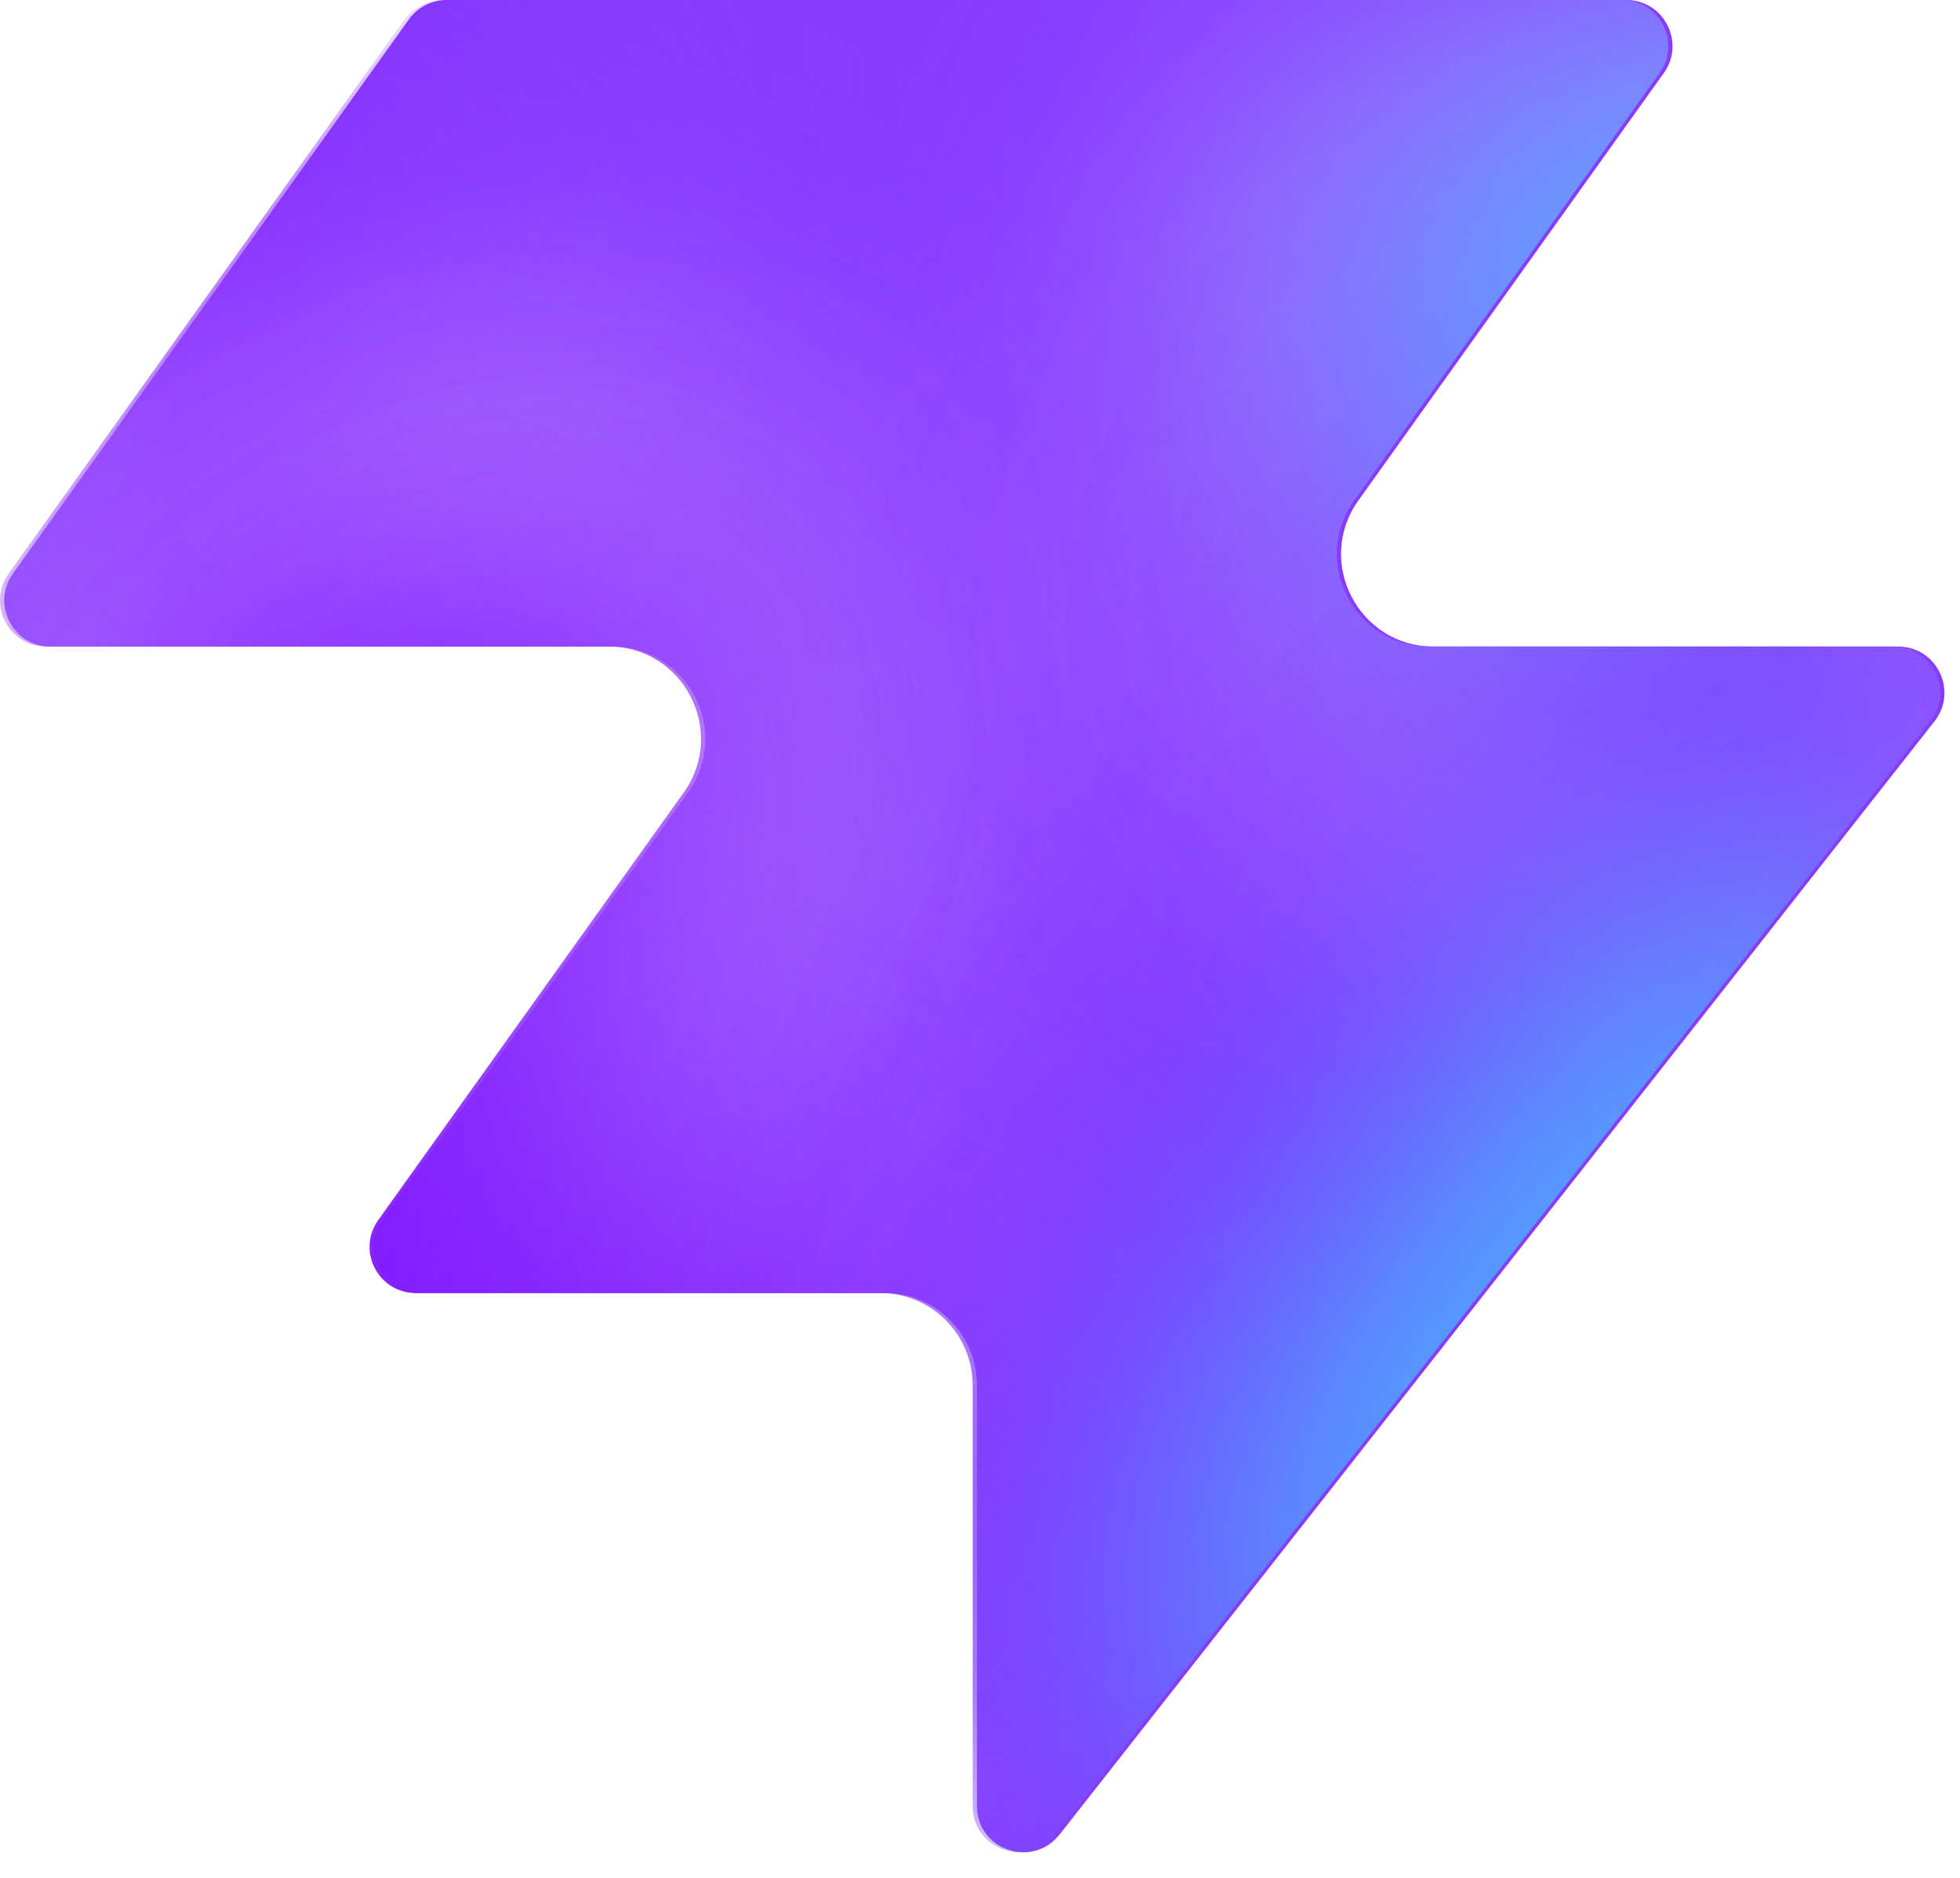
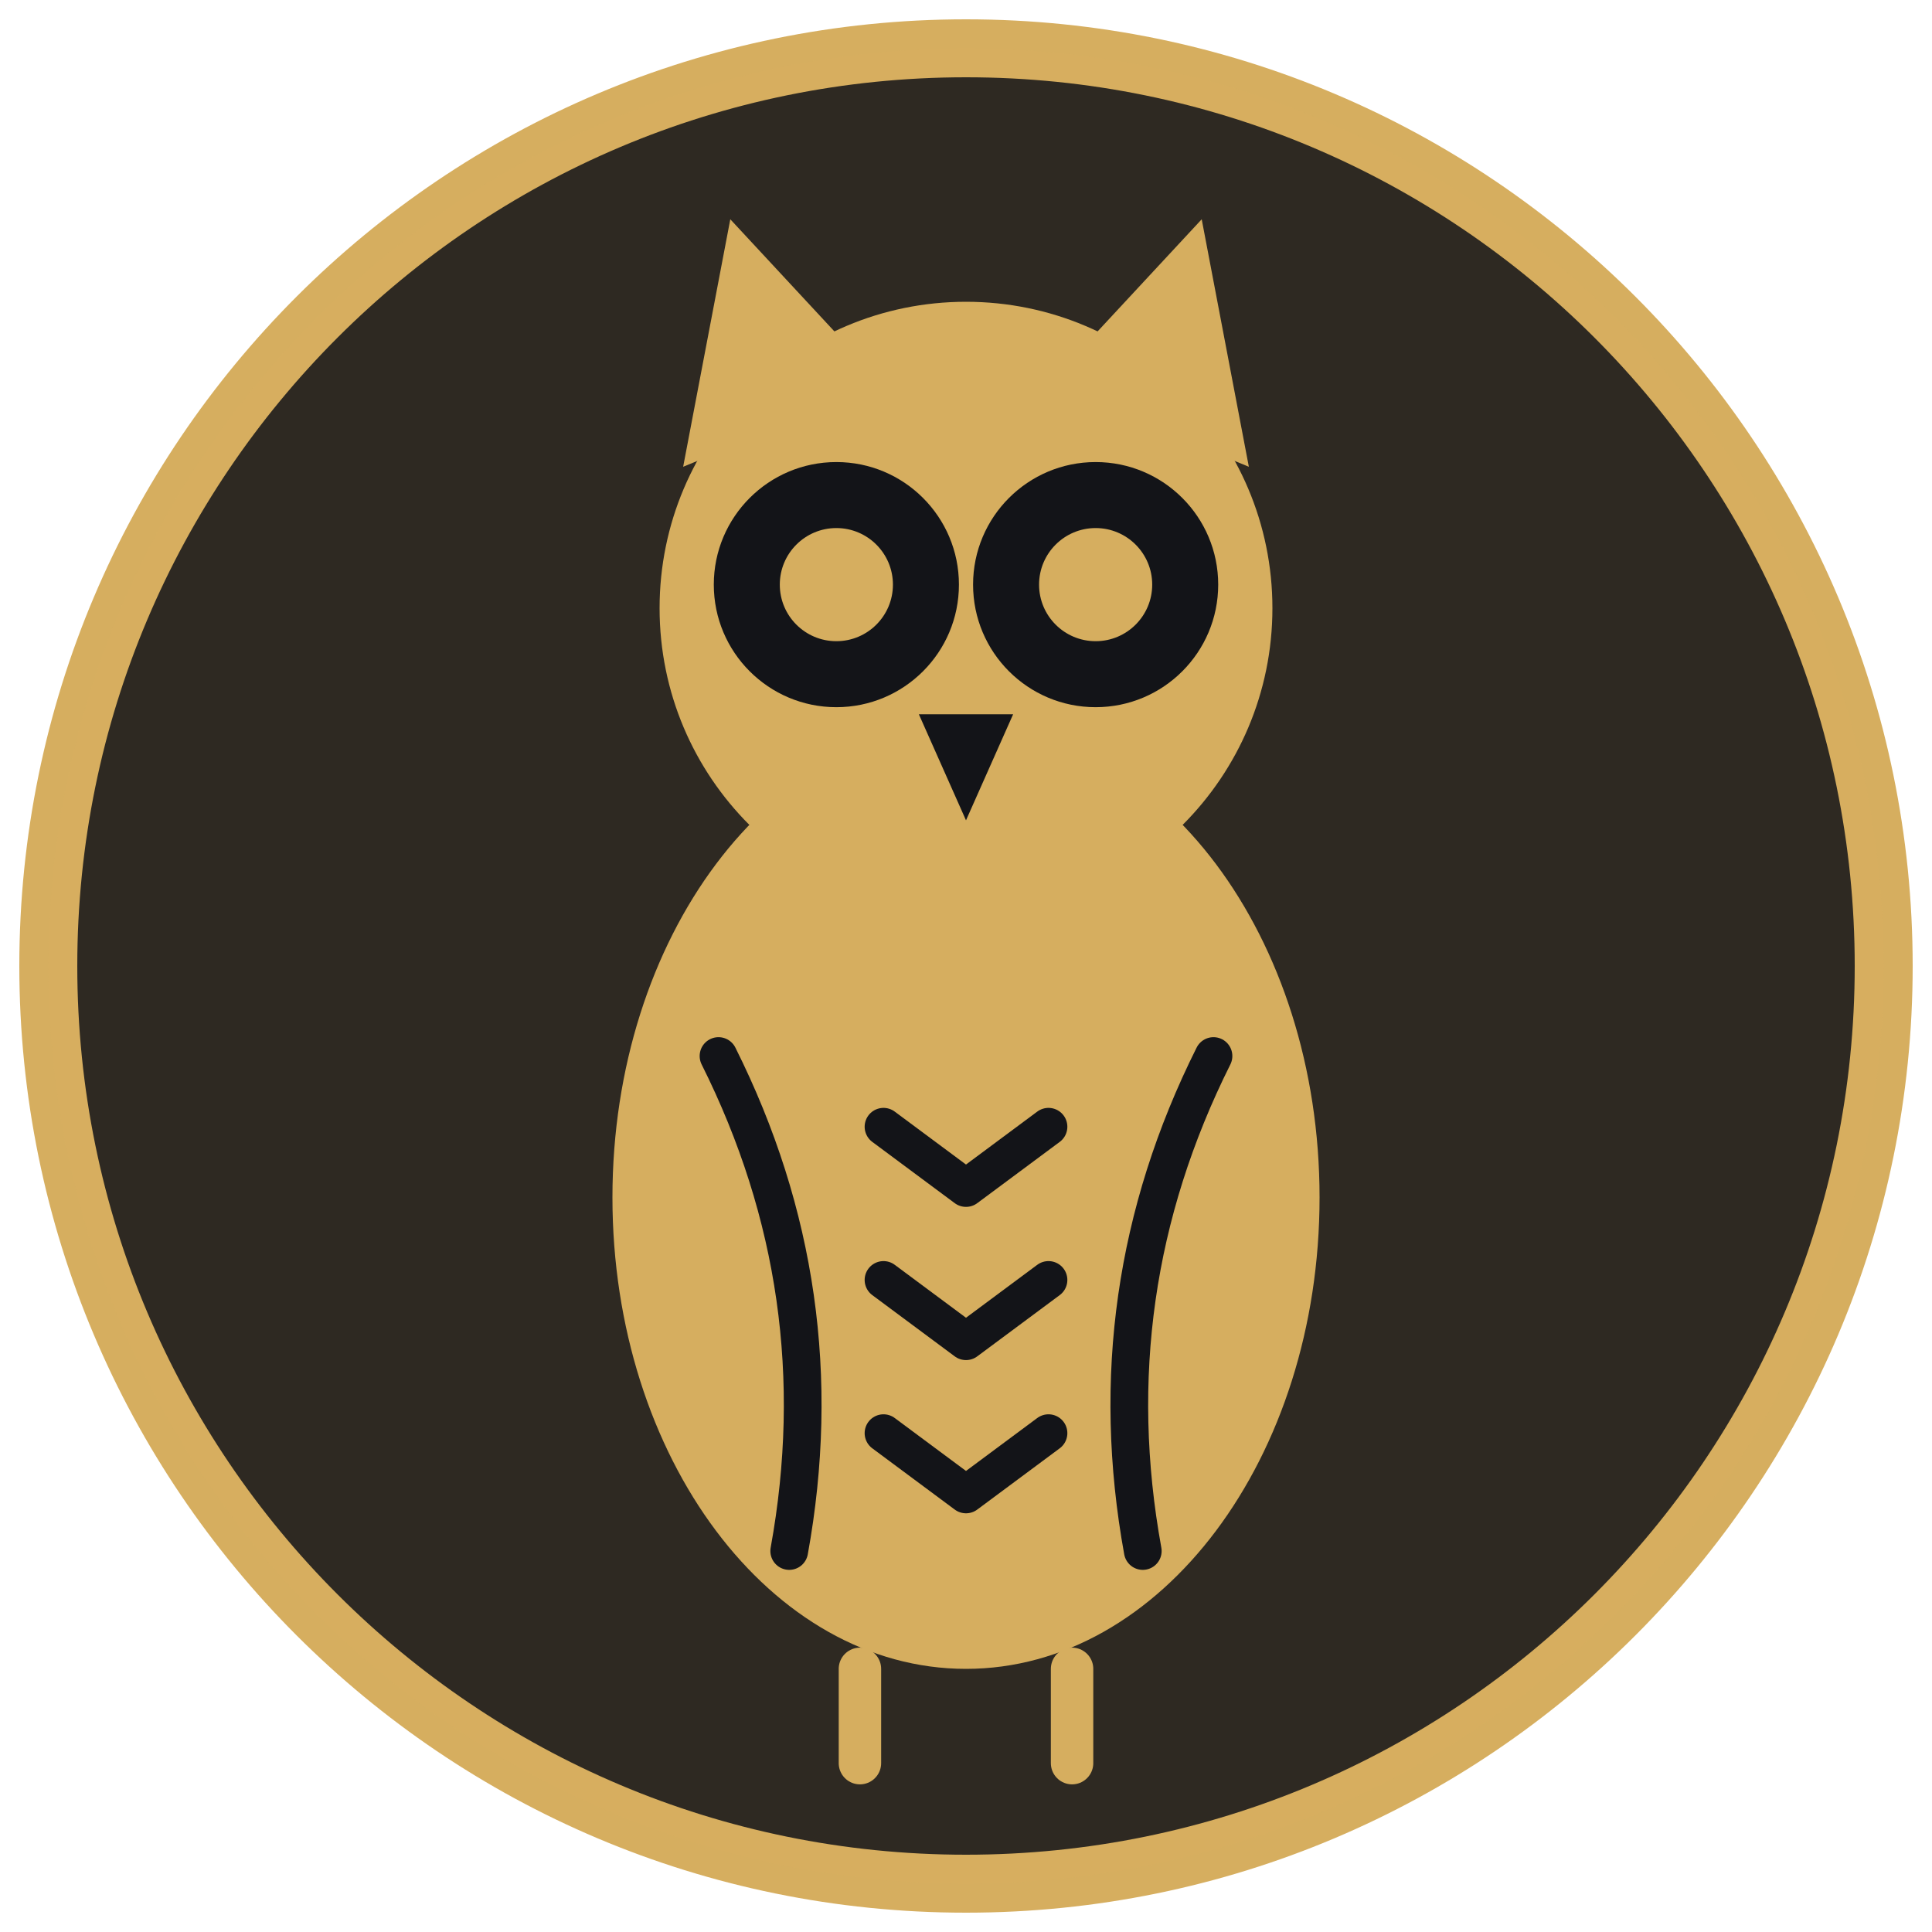
- <svg xmlns="http://www.w3.org/2000/svg" width="48" height="46" fill="none" viewBox="0 0 48 46">
-   <path fill="#863bff" d="M25.946 44.938c-.664.845-2.021.375-2.021-.698V33.937a2.26 2.26 0 0 0-2.262-2.262H10.287c-.92 0-1.456-1.04-.92-1.788l7.48-10.471c1.07-1.497 0-3.578-1.842-3.578H1.237c-.92 0-1.456-1.04-.92-1.788L10.013.474c.214-.297.556-.474.92-.474h28.894c.92 0 1.456 1.04.92 1.788l-7.48 10.471c-1.07 1.498 0 3.579 1.842 3.579h11.377c.943 0 1.473 1.088.89 1.83L25.947 44.94z" style="fill:#863bff;fill:color(display-p3 .525 .23 1);fill-opacity:1" />
-   <mask id="a" width="48" height="46" x="0" y="0" maskUnits="userSpaceOnUse" style="mask-type:alpha">
-     <path fill="#000" d="M25.842 44.938c-.664.844-2.021.375-2.021-.698V33.937a2.26 2.26 0 0 0-2.262-2.262H10.183c-.92 0-1.456-1.04-.92-1.788l7.48-10.471c1.07-1.498 0-3.579-1.842-3.579H1.133c-.92 0-1.456-1.04-.92-1.787L9.91.473c.214-.297.556-.474.92-.474h28.894c.92 0 1.456 1.04.92 1.788l-7.48 10.471c-1.07 1.498 0 3.578 1.842 3.578h11.377c.943 0 1.473 1.088.89 1.832L25.843 44.94z" style="fill:#000;fill-opacity:1" />
-   </mask>
-   <g mask="url(#a)">
-     <g filter="url(#b)">
-       <ellipse cx="5.508" cy="14.704" fill="#ede6ff" rx="5.508" ry="14.704" style="fill:#ede6ff;fill:color(display-p3 .927 .903 1);fill-opacity:1" transform="matrix(.00324 1 1 -.00324 -4.47 31.516)" />
-     </g>
-     <g filter="url(#c)">
-       <ellipse cx="10.399" cy="29.851" fill="#ede6ff" rx="10.399" ry="29.851" style="fill:#ede6ff;fill:color(display-p3 .927 .903 1);fill-opacity:1" transform="matrix(.00324 1 1 -.00324 -39.328 7.883)" />
-     </g>
-     <g filter="url(#d)">
-       <ellipse cx="5.508" cy="30.487" fill="#7e14ff" rx="5.508" ry="30.487" style="fill:#7e14ff;fill:color(display-p3 .492 .077 1);fill-opacity:1" transform="rotate(89.814 -25.913 -14.639)scale(1 -1)" />
-     </g>
-     <g filter="url(#e)">
-       <ellipse cx="5.508" cy="30.599" fill="#7e14ff" rx="5.508" ry="30.599" style="fill:#7e14ff;fill:color(display-p3 .492 .077 1);fill-opacity:1" transform="rotate(89.814 -32.644 -3.334)scale(1 -1)" />
-     </g>
-     <g filter="url(#f)">
-       <ellipse cx="5.508" cy="30.599" fill="#7e14ff" rx="5.508" ry="30.599" style="fill:#7e14ff;fill:color(display-p3 .492 .077 1);fill-opacity:1" transform="matrix(.00324 1 1 -.00324 -34.34 30.47)" />
-     </g>
-     <g filter="url(#g)">
-       <ellipse cx="14.072" cy="22.078" fill="#ede6ff" rx="14.072" ry="22.078" style="fill:#ede6ff;fill:color(display-p3 .927 .903 1);fill-opacity:1" transform="rotate(93.35 24.506 48.493)scale(-1 1)" />
-     </g>
-     <g filter="url(#h)">
-       <ellipse cx="3.47" cy="21.501" fill="#7e14ff" rx="3.47" ry="21.501" style="fill:#7e14ff;fill:color(display-p3 .492 .077 1);fill-opacity:1" transform="rotate(89.009 28.708 47.59)scale(-1 1)" />
-     </g>
-     <g filter="url(#i)">
-       <ellipse cx="3.47" cy="21.501" fill="#7e14ff" rx="3.47" ry="21.501" style="fill:#7e14ff;fill:color(display-p3 .492 .077 1);fill-opacity:1" transform="rotate(89.009 28.708 47.59)scale(-1 1)" />
-     </g>
-     <g filter="url(#j)">
-       <ellipse cx=".387" cy="8.972" fill="#7e14ff" rx="4.407" ry="29.108" style="fill:#7e14ff;fill:color(display-p3 .492 .077 1);fill-opacity:1" transform="rotate(39.51 .387 8.972)" />
-     </g>
-     <g filter="url(#k)">
-       <ellipse cx="47.523" cy="-6.092" fill="#7e14ff" rx="4.407" ry="29.108" style="fill:#7e14ff;fill:color(display-p3 .492 .077 1);fill-opacity:1" transform="rotate(37.892 47.523 -6.092)" />
-     </g>
-     <g filter="url(#l)">
-       <ellipse cx="41.412" cy="6.333" fill="#47bfff" rx="5.971" ry="9.665" style="fill:#47bfff;fill:color(display-p3 .28 .748 1);fill-opacity:1" transform="rotate(37.892 41.412 6.333)" />
-     </g>
-     <g filter="url(#m)">
-       <ellipse cx="-1.879" cy="38.332" fill="#7e14ff" rx="4.407" ry="29.108" style="fill:#7e14ff;fill:color(display-p3 .492 .077 1);fill-opacity:1" transform="rotate(37.892 -1.88 38.332)" />
-     </g>
-     <g filter="url(#n)">
-       <ellipse cx="-1.879" cy="38.332" fill="#7e14ff" rx="4.407" ry="29.108" style="fill:#7e14ff;fill:color(display-p3 .492 .077 1);fill-opacity:1" transform="rotate(37.892 -1.88 38.332)" />
-     </g>
-     <g filter="url(#o)">
-       <ellipse cx="35.651" cy="29.907" fill="#7e14ff" rx="4.407" ry="29.108" style="fill:#7e14ff;fill:color(display-p3 .492 .077 1);fill-opacity:1" transform="rotate(37.892 35.651 29.907)" />
-     </g>
-     <g filter="url(#p)">
-       <ellipse cx="38.418" cy="32.4" fill="#47bfff" rx="5.971" ry="15.297" style="fill:#47bfff;fill:color(display-p3 .28 .748 1);fill-opacity:1" transform="rotate(37.892 38.418 32.4)" />
-     </g>
+ <svg xmlns="http://www.w3.org/2000/svg" viewBox="0 0 100 100">
+   <circle cx="50" cy="50" r="47.5" fill="#131418" stroke="#D6AE5F" stroke-width="3" />
+   <circle cx="50" cy="50" r="47.5" fill="#D6AE5F" fill-opacity="0.14" />
+   <g transform="translate(50 51) scale(1.22) translate(-46 -49)">
+     <path fill="#D6AE5F" d="M34 27 L36 16.5 L42.5 23.5 Z" />
+     <path fill="#D6AE5F" d="M58 27 L56 16.5 L49.5 23.5 Z" />
+     <ellipse fill="#D6AE5F" cx="46" cy="58" rx="15" ry="20" />
+     <circle fill="#D6AE5F" cx="46" cy="33" r="13" />
+     <circle fill="#131418" cx="40.5" cy="32" r="5.2" />
+     <circle fill="#131418" cx="51.5" cy="32" r="5.2" />
+     <circle fill="#D6AE5F" cx="40.5" cy="32" r="2.4" />
+     <circle fill="#D6AE5F" cx="51.5" cy="32" r="2.4" />
+     <path fill="#131418" d="M44 37.5 L48 37.5 L46 42 Z" />
+     <path fill="none" stroke="#131418" stroke-width="1.6" stroke-linecap="round" d="M35.5 52 q5 10 3 21 M56.5 52 q-5 10 -3 21" />
+     <path fill="none" stroke="#131418" stroke-width="1.6" stroke-linecap="round" stroke-linejoin="round" d="M42.5 55 l3.5 2.6 l3.5 -2.6 M42.5 61.5 l3.5 2.6 l3.5 -2.6 M42.5 68 l3.5 2.6 l3.5 -2.6" />
+     <path fill="none" stroke="#D6AE5F" stroke-width="1.8" stroke-linecap="round" d="M41.5 78 v4 M50.5 78 v4" />
  </g>
-   <defs>
-     <filter id="b" width="60.045" height="41.654" x="-19.77" y="16.149" color-interpolation-filters="sRGB" filterUnits="userSpaceOnUse">
-       <feFlood flood-opacity="0" result="BackgroundImageFix" />
-       <feBlend in="SourceGraphic" in2="BackgroundImageFix" result="shape" />
-       <feGaussianBlur result="effect1_foregroundBlur_2002_17158" stdDeviation="7.659" />
-     </filter>
-     <filter id="c" width="90.34" height="51.437" x="-54.613" y="-7.533" color-interpolation-filters="sRGB" filterUnits="userSpaceOnUse">
-       <feFlood flood-opacity="0" result="BackgroundImageFix" />
-       <feBlend in="SourceGraphic" in2="BackgroundImageFix" result="shape" />
-       <feGaussianBlur result="effect1_foregroundBlur_2002_17158" stdDeviation="7.659" />
-     </filter>
-     <filter id="d" width="79.355" height="29.4" x="-49.64" y="2.03" color-interpolation-filters="sRGB" filterUnits="userSpaceOnUse">
-       <feFlood flood-opacity="0" result="BackgroundImageFix" />
-       <feBlend in="SourceGraphic" in2="BackgroundImageFix" result="shape" />
-       <feGaussianBlur result="effect1_foregroundBlur_2002_17158" stdDeviation="4.596" />
-     </filter>
-     <filter id="e" width="79.579" height="29.4" x="-45.045" y="20.029" color-interpolation-filters="sRGB" filterUnits="userSpaceOnUse">
-       <feFlood flood-opacity="0" result="BackgroundImageFix" />
-       <feBlend in="SourceGraphic" in2="BackgroundImageFix" result="shape" />
-       <feGaussianBlur result="effect1_foregroundBlur_2002_17158" stdDeviation="4.596" />
-     </filter>
-     <filter id="f" width="79.579" height="29.4" x="-43.513" y="21.178" color-interpolation-filters="sRGB" filterUnits="userSpaceOnUse">
-       <feFlood flood-opacity="0" result="BackgroundImageFix" />
-       <feBlend in="SourceGraphic" in2="BackgroundImageFix" result="shape" />
-       <feGaussianBlur result="effect1_foregroundBlur_2002_17158" stdDeviation="4.596" />
-     </filter>
-     <filter id="g" width="74.749" height="58.852" x="15.756" y="-17.901" color-interpolation-filters="sRGB" filterUnits="userSpaceOnUse">
-       <feFlood flood-opacity="0" result="BackgroundImageFix" />
-       <feBlend in="SourceGraphic" in2="BackgroundImageFix" result="shape" />
-       <feGaussianBlur result="effect1_foregroundBlur_2002_17158" stdDeviation="7.659" />
-     </filter>
-     <filter id="h" width="61.377" height="25.362" x="23.548" y="2.284" color-interpolation-filters="sRGB" filterUnits="userSpaceOnUse">
-       <feFlood flood-opacity="0" result="BackgroundImageFix" />
-       <feBlend in="SourceGraphic" in2="BackgroundImageFix" result="shape" />
-       <feGaussianBlur result="effect1_foregroundBlur_2002_17158" stdDeviation="4.596" />
-     </filter>
-     <filter id="i" width="61.377" height="25.362" x="23.548" y="2.284" color-interpolation-filters="sRGB" filterUnits="userSpaceOnUse">
-       <feFlood flood-opacity="0" result="BackgroundImageFix" />
-       <feBlend in="SourceGraphic" in2="BackgroundImageFix" result="shape" />
-       <feGaussianBlur result="effect1_foregroundBlur_2002_17158" stdDeviation="4.596" />
-     </filter>
-     <filter id="j" width="56.045" height="63.649" x="-27.636" y="-22.853" color-interpolation-filters="sRGB" filterUnits="userSpaceOnUse">
-       <feFlood flood-opacity="0" result="BackgroundImageFix" />
-       <feBlend in="SourceGraphic" in2="BackgroundImageFix" result="shape" />
-       <feGaussianBlur result="effect1_foregroundBlur_2002_17158" stdDeviation="4.596" />
-     </filter>
-     <filter id="k" width="54.814" height="64.646" x="20.116" y="-38.415" color-interpolation-filters="sRGB" filterUnits="userSpaceOnUse">
-       <feFlood flood-opacity="0" result="BackgroundImageFix" />
-       <feBlend in="SourceGraphic" in2="BackgroundImageFix" result="shape" />
-       <feGaussianBlur result="effect1_foregroundBlur_2002_17158" stdDeviation="4.596" />
-     </filter>
-     <filter id="l" width="33.541" height="35.313" x="24.641" y="-11.323" color-interpolation-filters="sRGB" filterUnits="userSpaceOnUse">
-       <feFlood flood-opacity="0" result="BackgroundImageFix" />
-       <feBlend in="SourceGraphic" in2="BackgroundImageFix" result="shape" />
-       <feGaussianBlur result="effect1_foregroundBlur_2002_17158" stdDeviation="4.596" />
-     </filter>
-     <filter id="m" width="54.814" height="64.646" x="-29.286" y="6.009" color-interpolation-filters="sRGB" filterUnits="userSpaceOnUse">
-       <feFlood flood-opacity="0" result="BackgroundImageFix" />
-       <feBlend in="SourceGraphic" in2="BackgroundImageFix" result="shape" />
-       <feGaussianBlur result="effect1_foregroundBlur_2002_17158" stdDeviation="4.596" />
-     </filter>
-     <filter id="n" width="54.814" height="64.646" x="-29.286" y="6.009" color-interpolation-filters="sRGB" filterUnits="userSpaceOnUse">
-       <feFlood flood-opacity="0" result="BackgroundImageFix" />
-       <feBlend in="SourceGraphic" in2="BackgroundImageFix" result="shape" />
-       <feGaussianBlur result="effect1_foregroundBlur_2002_17158" stdDeviation="4.596" />
-     </filter>
-     <filter id="o" width="54.814" height="64.646" x="8.244" y="-2.416" color-interpolation-filters="sRGB" filterUnits="userSpaceOnUse">
-       <feFlood flood-opacity="0" result="BackgroundImageFix" />
-       <feBlend in="SourceGraphic" in2="BackgroundImageFix" result="shape" />
-       <feGaussianBlur result="effect1_foregroundBlur_2002_17158" stdDeviation="4.596" />
-     </filter>
-     <filter id="p" width="39.409" height="43.623" x="18.713" y="10.588" color-interpolation-filters="sRGB" filterUnits="userSpaceOnUse">
-       <feFlood flood-opacity="0" result="BackgroundImageFix" />
-       <feBlend in="SourceGraphic" in2="BackgroundImageFix" result="shape" />
-       <feGaussianBlur result="effect1_foregroundBlur_2002_17158" stdDeviation="4.596" />
-     </filter>
-   </defs>
</svg>
